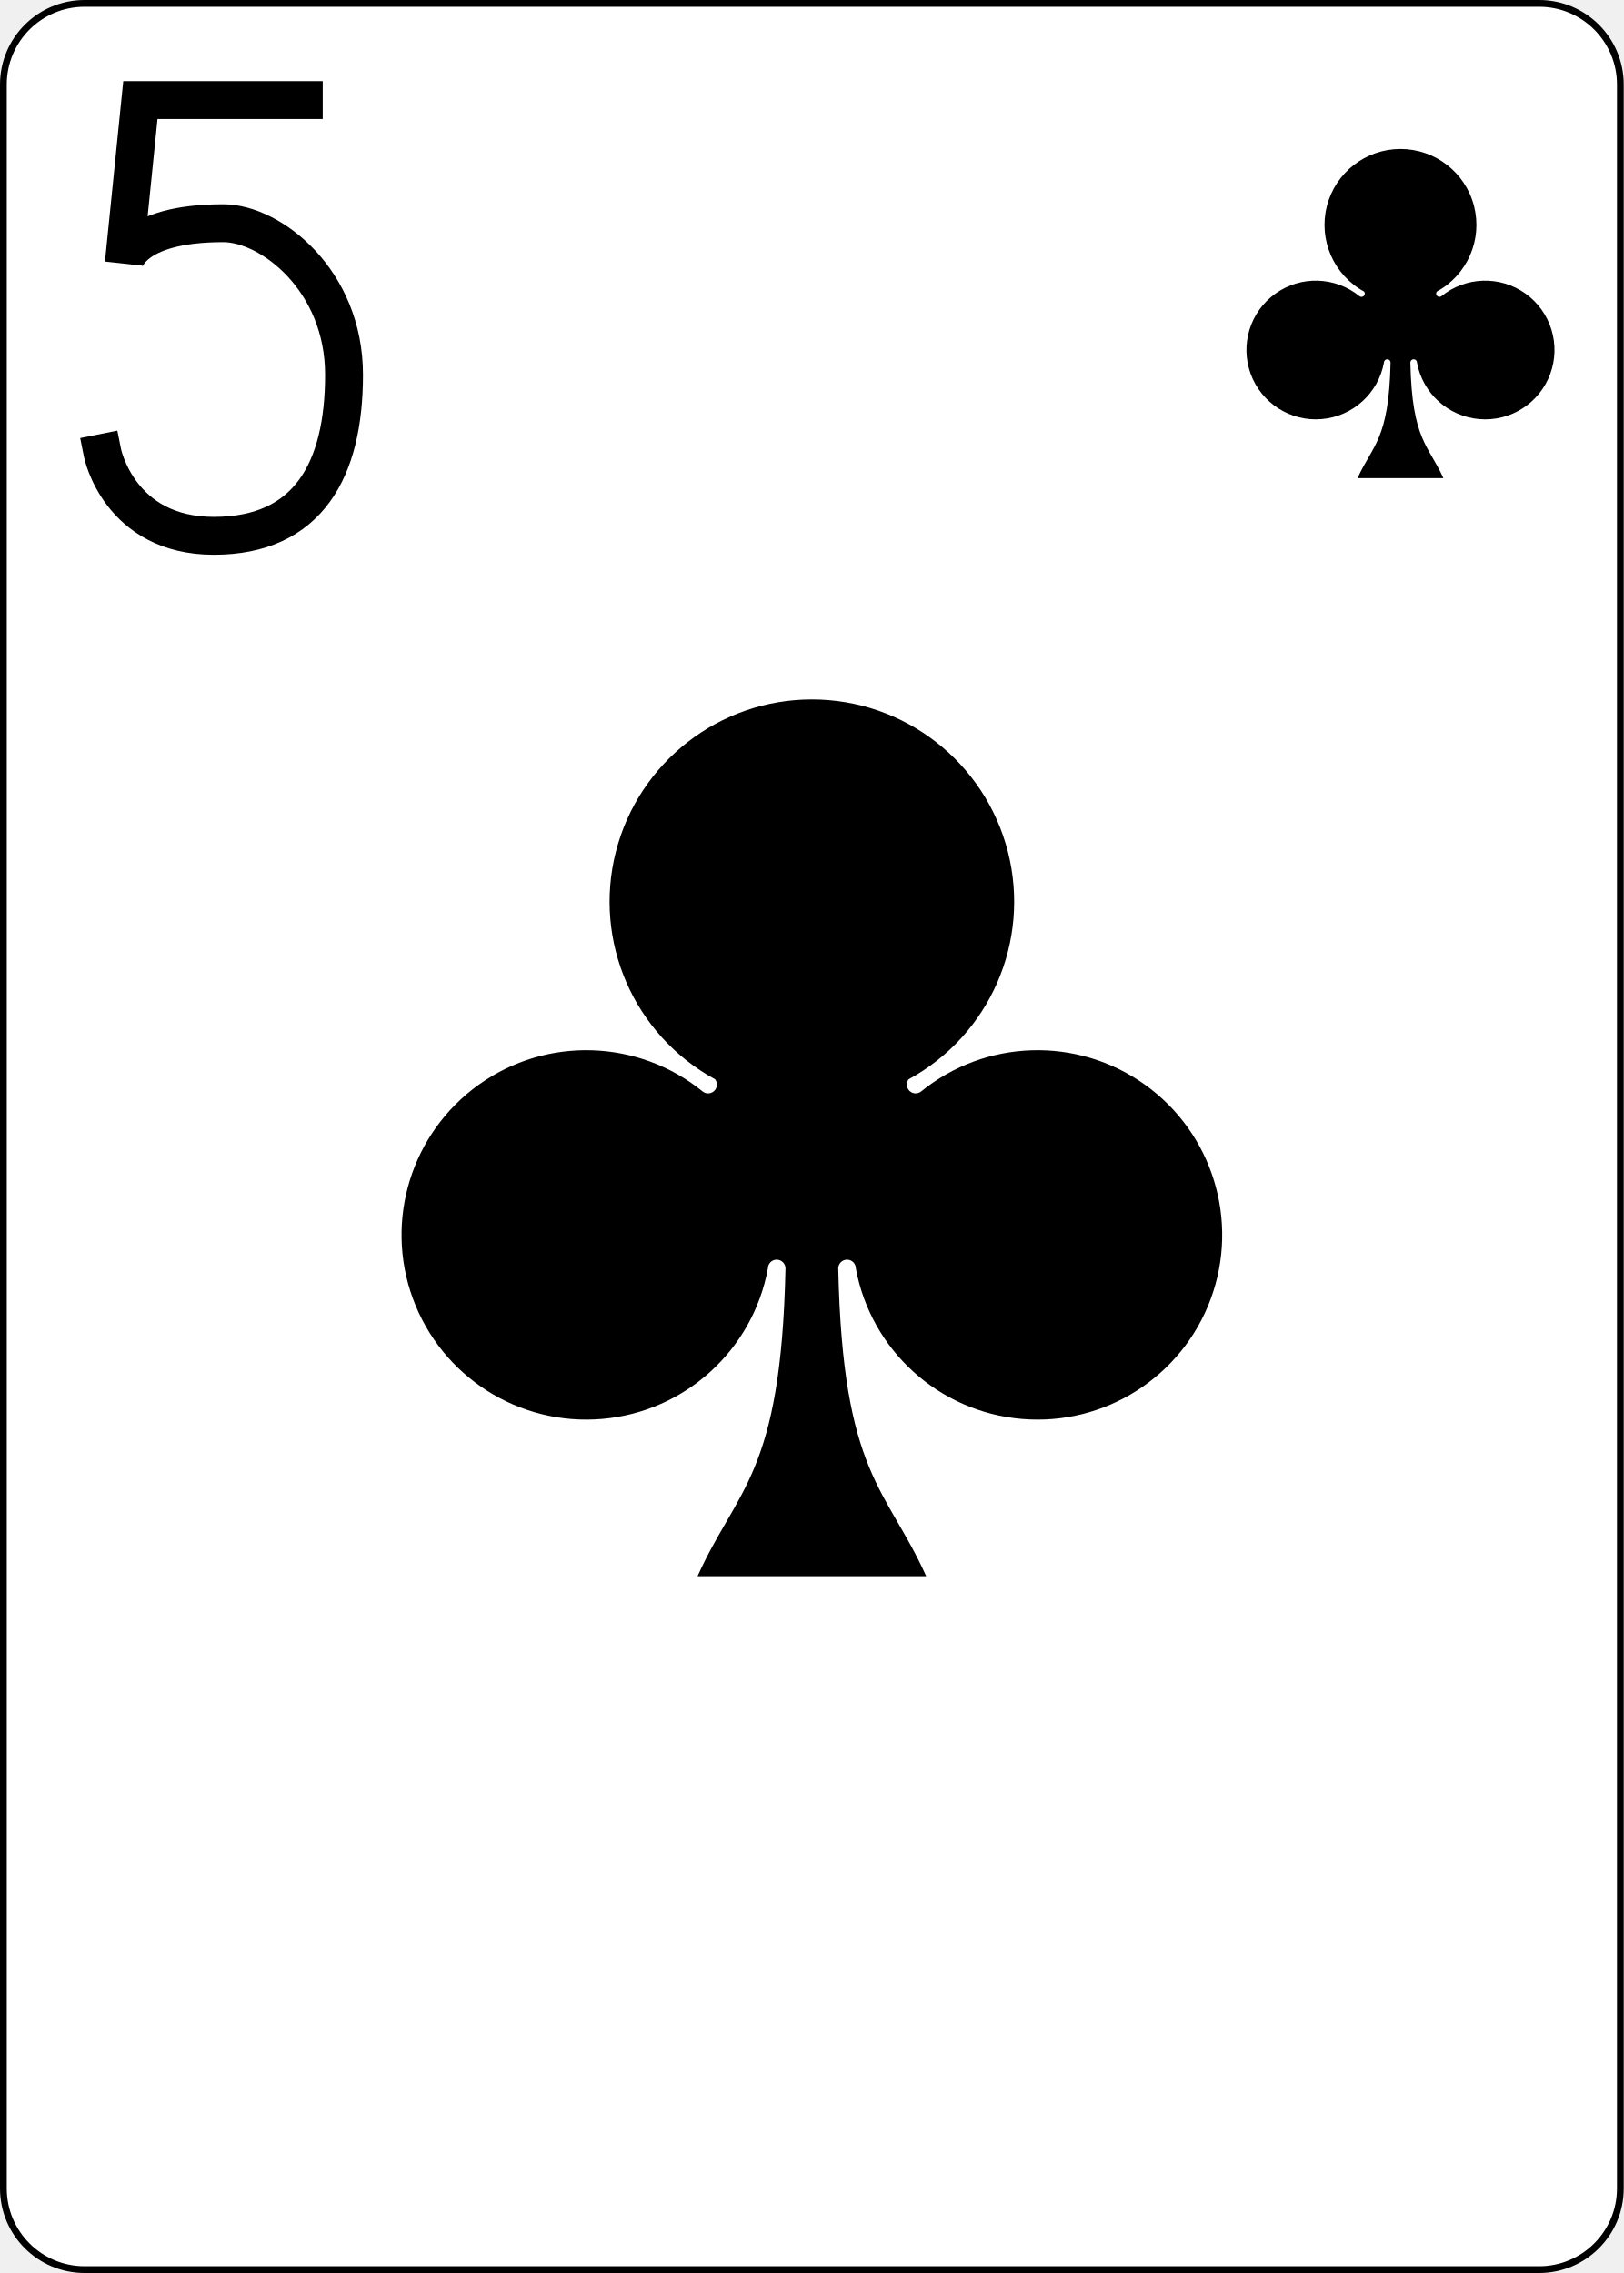
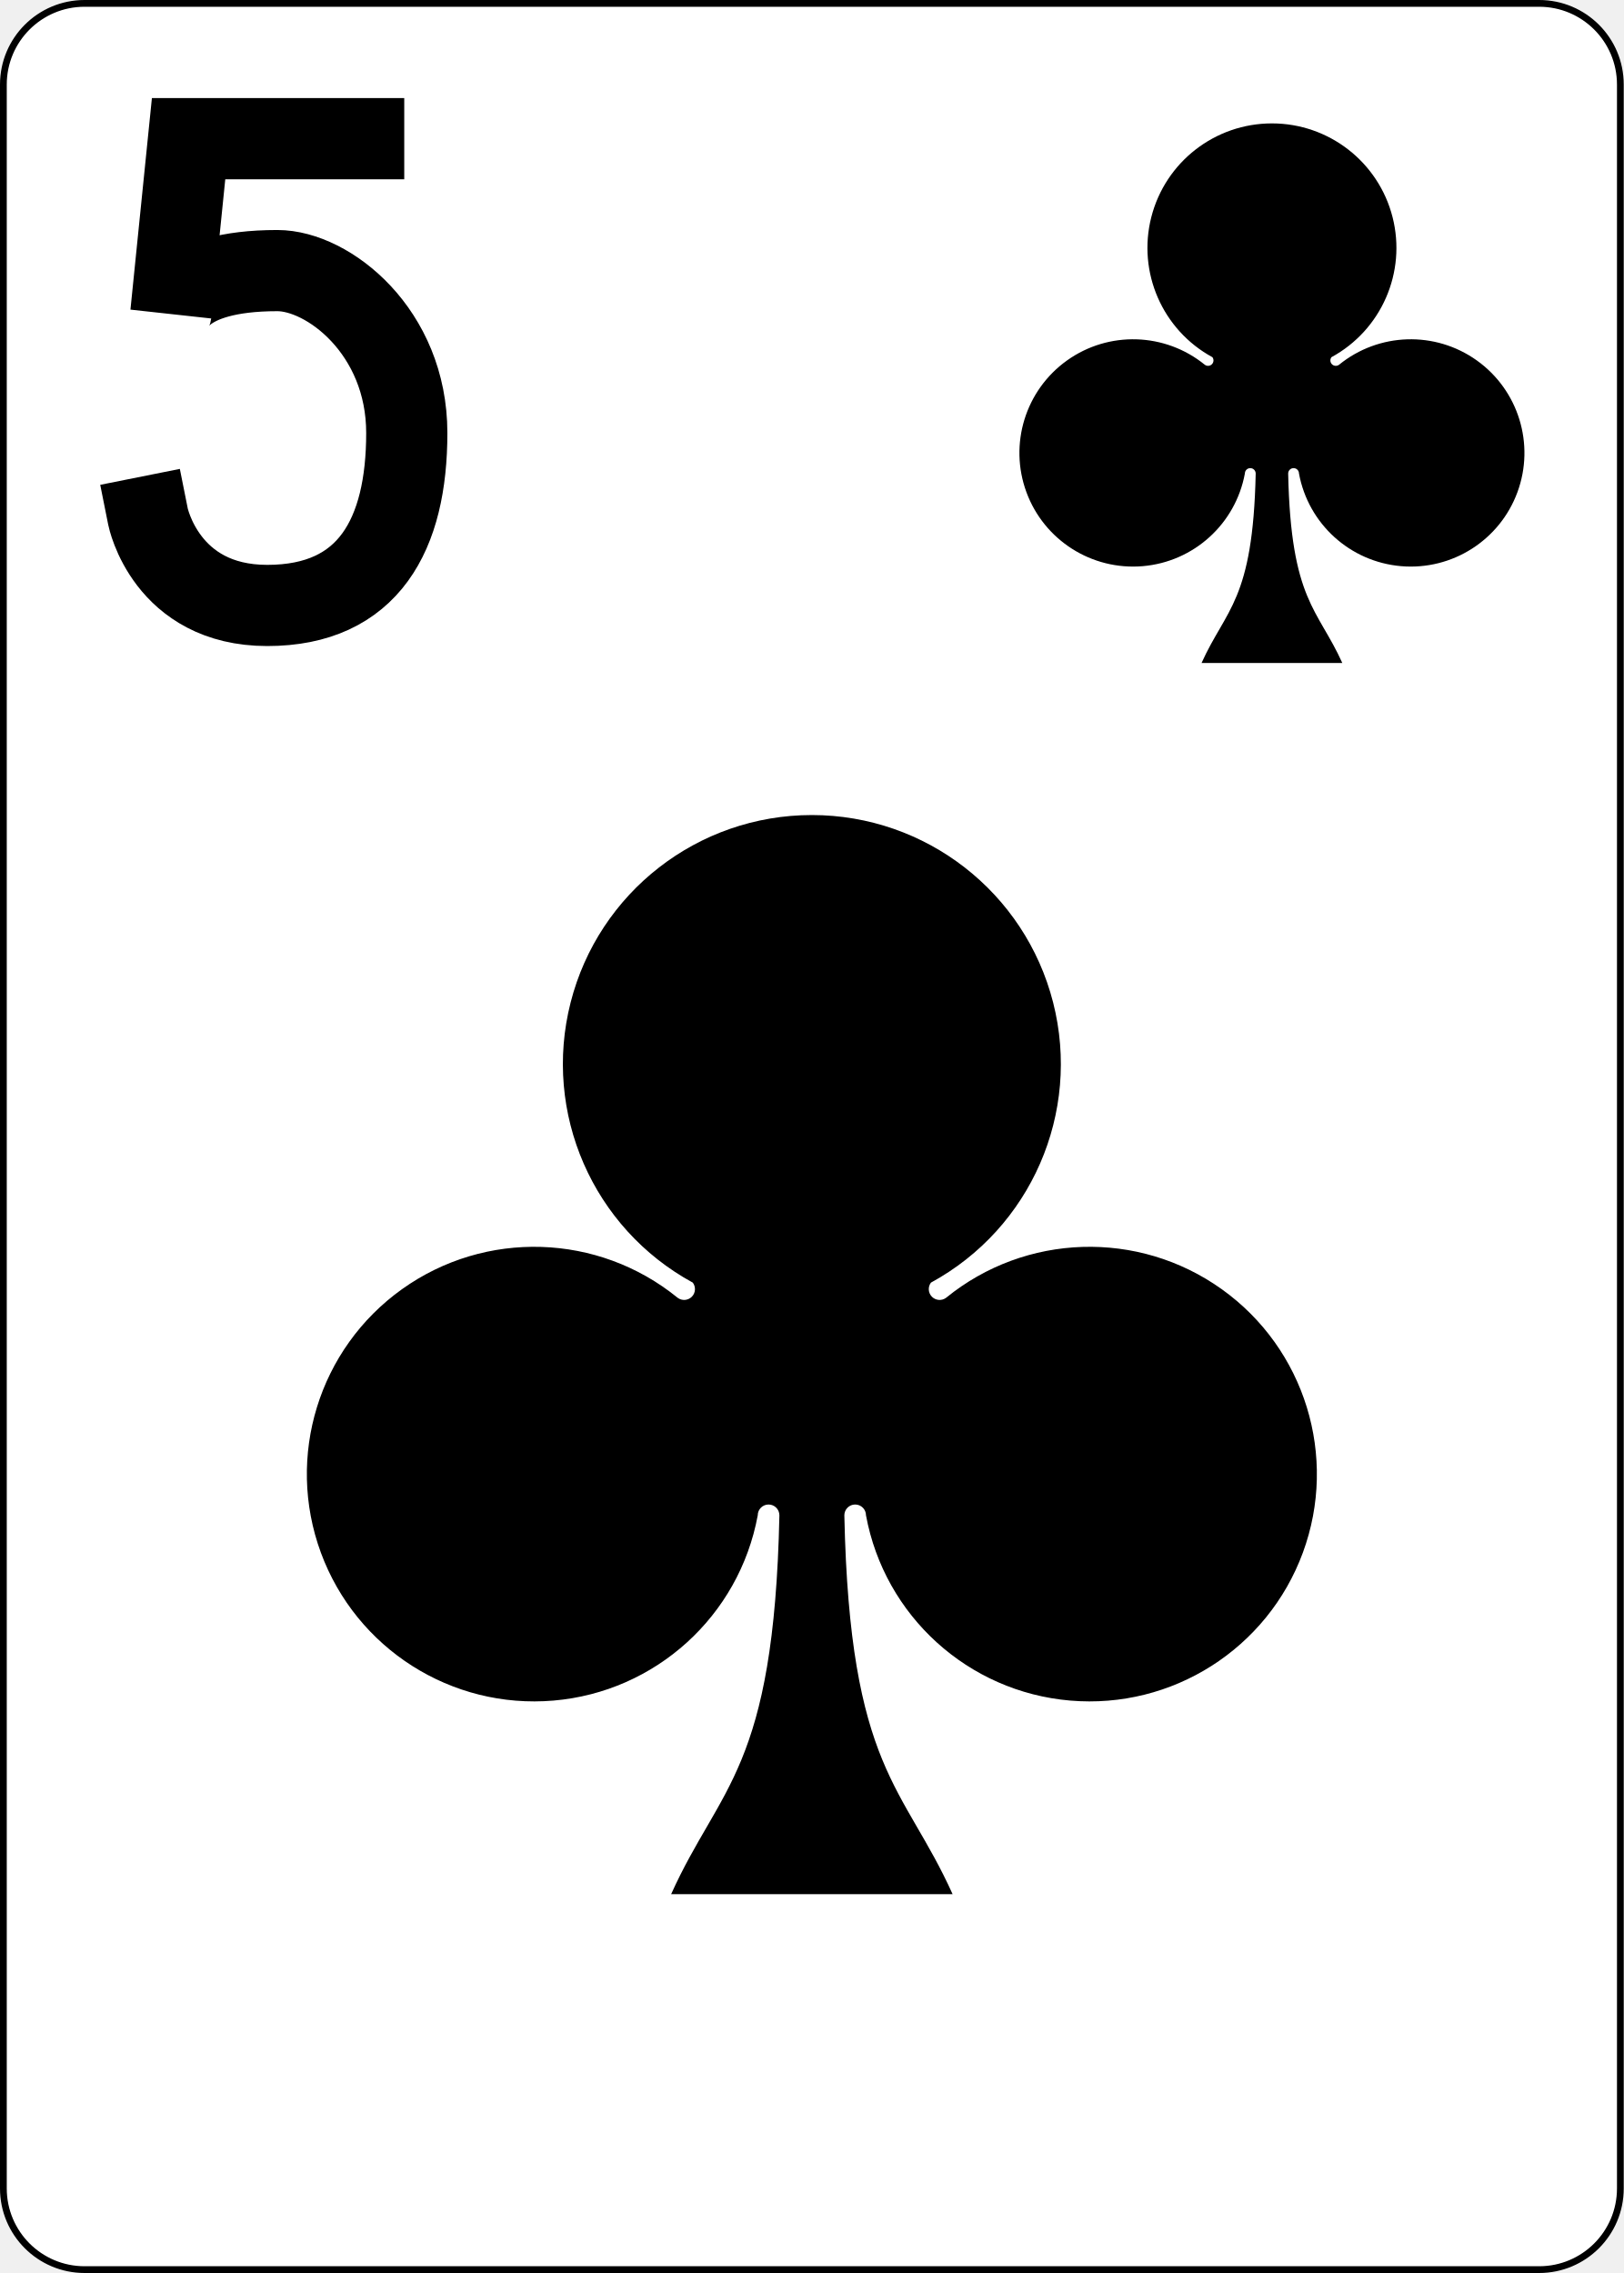
<svg xmlns="http://www.w3.org/2000/svg" xmlns:xlink="http://www.w3.org/1999/xlink" class="card" face="5C" height="3.5in" preserveAspectRatio="none" viewBox="-120 -168 240 336" width="2.5in">
  <defs>
-     <symbol id="VC5" viewBox="-500 -500 1000 1000" preserveAspectRatio="xMinYMid">
-       <path d="M170 -460L-175 -460L-210 -115C-210 -115 -200 -200 0 -200C100 -200 255 -80 255 120C255 320 180 460 -20 460C-220 460 -255 285 -255 285" stroke="black" stroke-width="80" stroke-linecap="square" stroke-miterlimit="1.5" fill="none" />
+     <symbol id="VC5" viewBox="-600 -600 1200 1200" preserveAspectRatio="xMinYMid">
+       <path d="M170 -460L-175 -460L-210 -115C-210 -115 -200 -200 0 -200C100 -200 255 -80 255 120C255 320 180 460 -20 460C-220 460 -255 285 -255 285" stroke="black" stroke-width="160" stroke-linecap="square" stroke-miterlimit="1.5" fill="none" />
    </symbol>
    <symbol id="SC5" viewBox="-600 -600 1200 1200" preserveAspectRatio="xMinYMid">
      <path d="M30 150C35 385 85 400 130 500L-130 500C-85 400 -35 385 -30 150A10 10 0 0 0 -50 150A210 210 0 1 1 -124 -51A10 10 0 0 0 -110 -65A230 230 0 1 1 110 -65A10 10 0 0 0 124 -51A210 210 0 1 1 50 150A10 10 0 0 0 30 150Z" fill="black" />
    </symbol>
  </defs>
  <rect width="239" height="335" x="-119.5" y="-167.5" rx="12" ry="12" fill="white" stroke="black" />
-   <use xlink:href="#SC5" height="156" width="156" x="-78" y="-78" />
-   <use xlink:href="#VC5" height="70" width="70" x="-122" y="-156" />
-   <use xlink:href="#SC5" height="58.558" width="58.558" x="57.721" y="-151" />
+   <use xlink:href="#SC5" height="192" width="192" x="-96" y="-64" />
+   <use xlink:href="#VC5" height="90" width="90" x="-124" y="-158" />
+   <use xlink:href="#SC5" height="96" width="96" x="20" y="-158" />
</svg>
